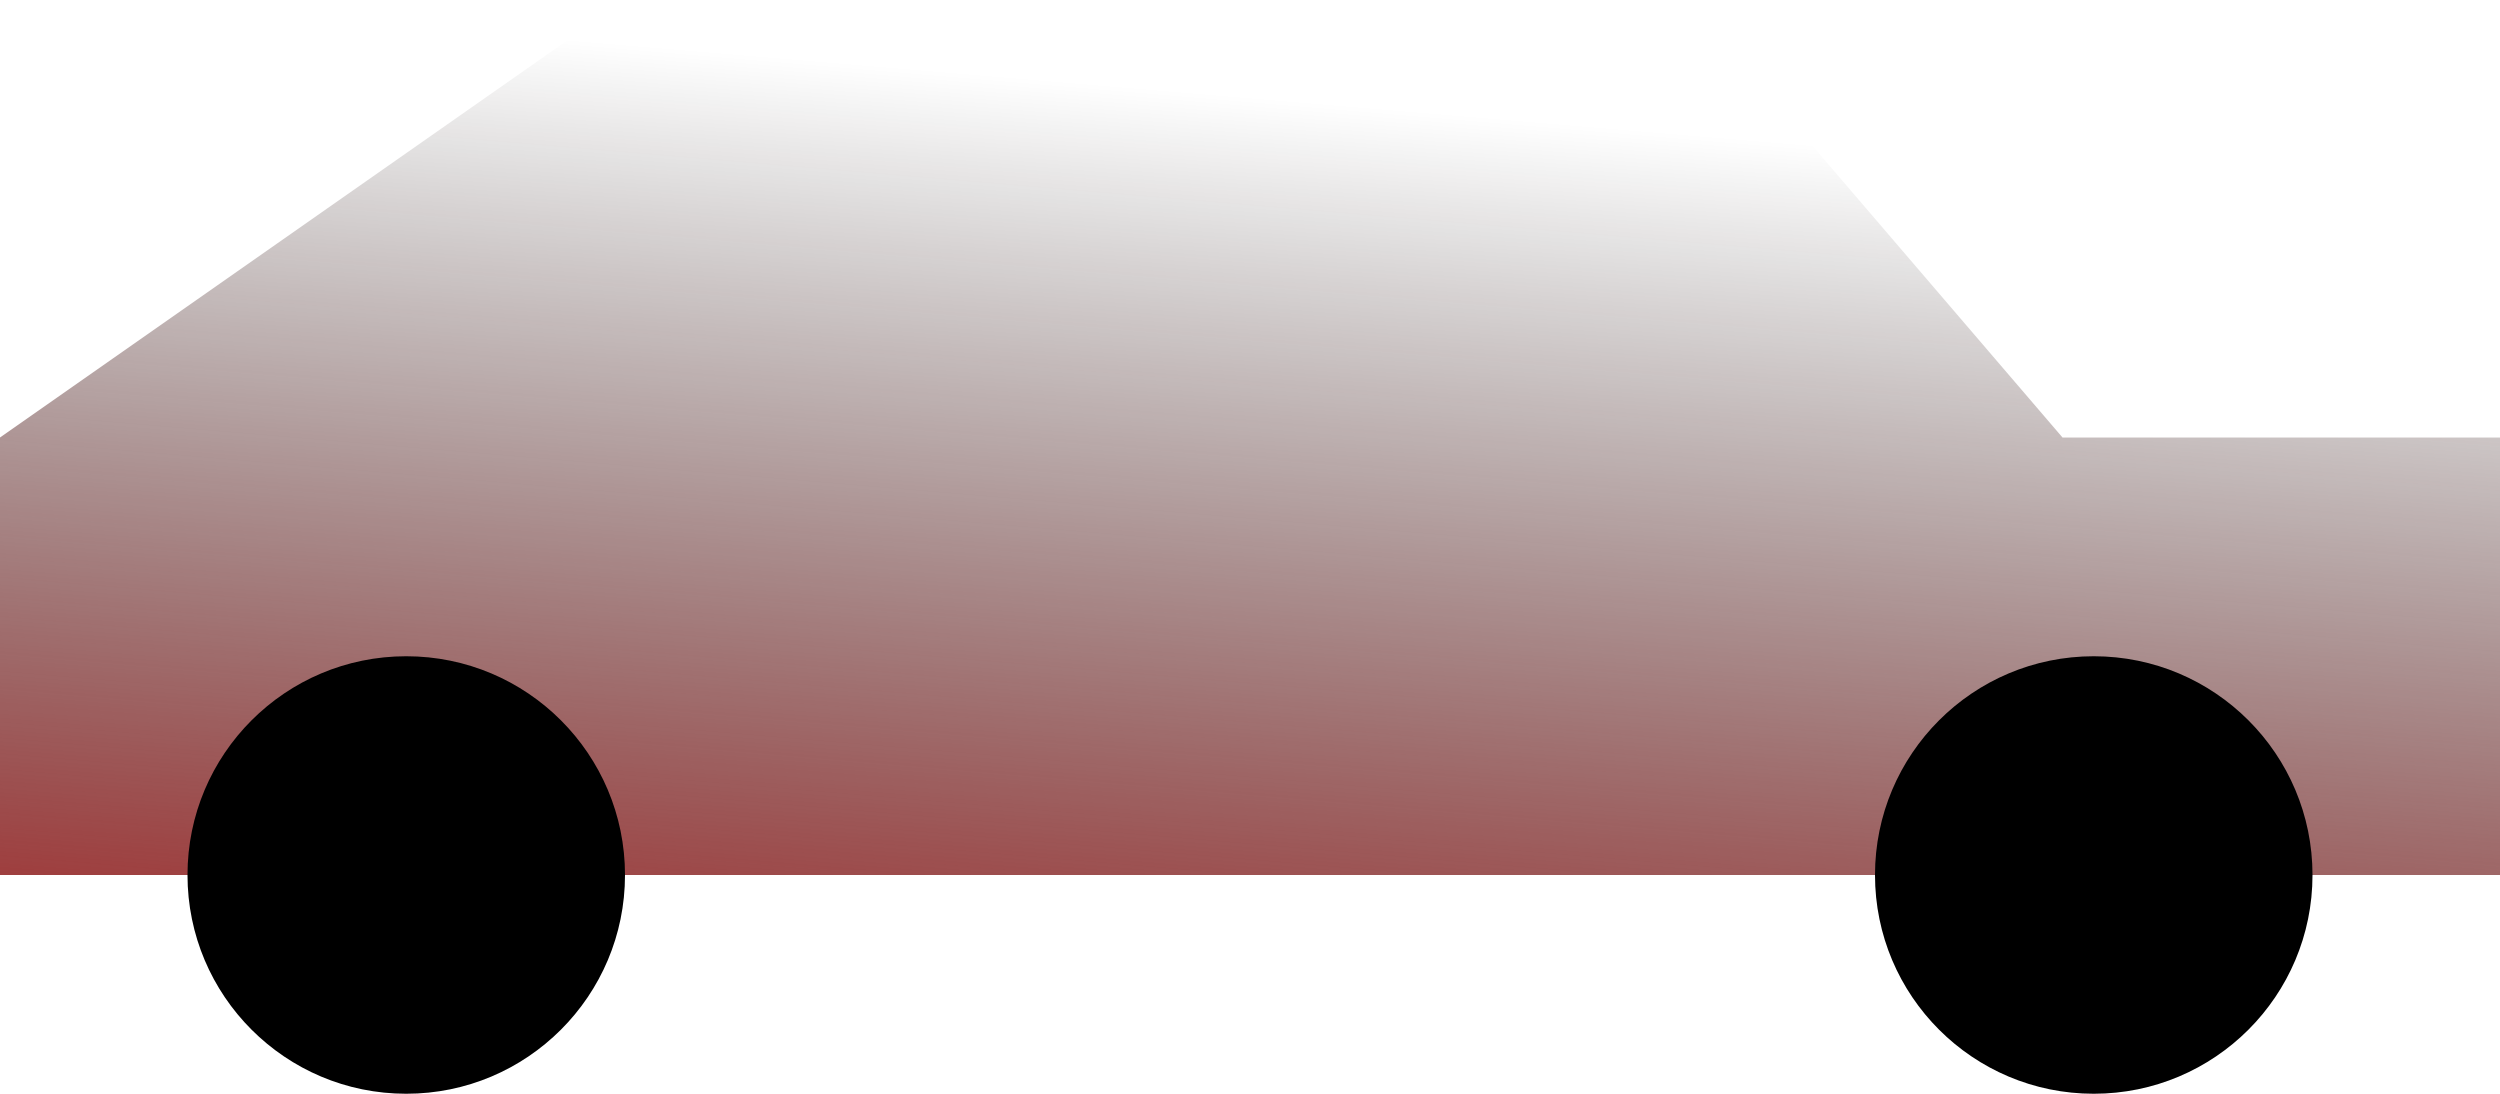
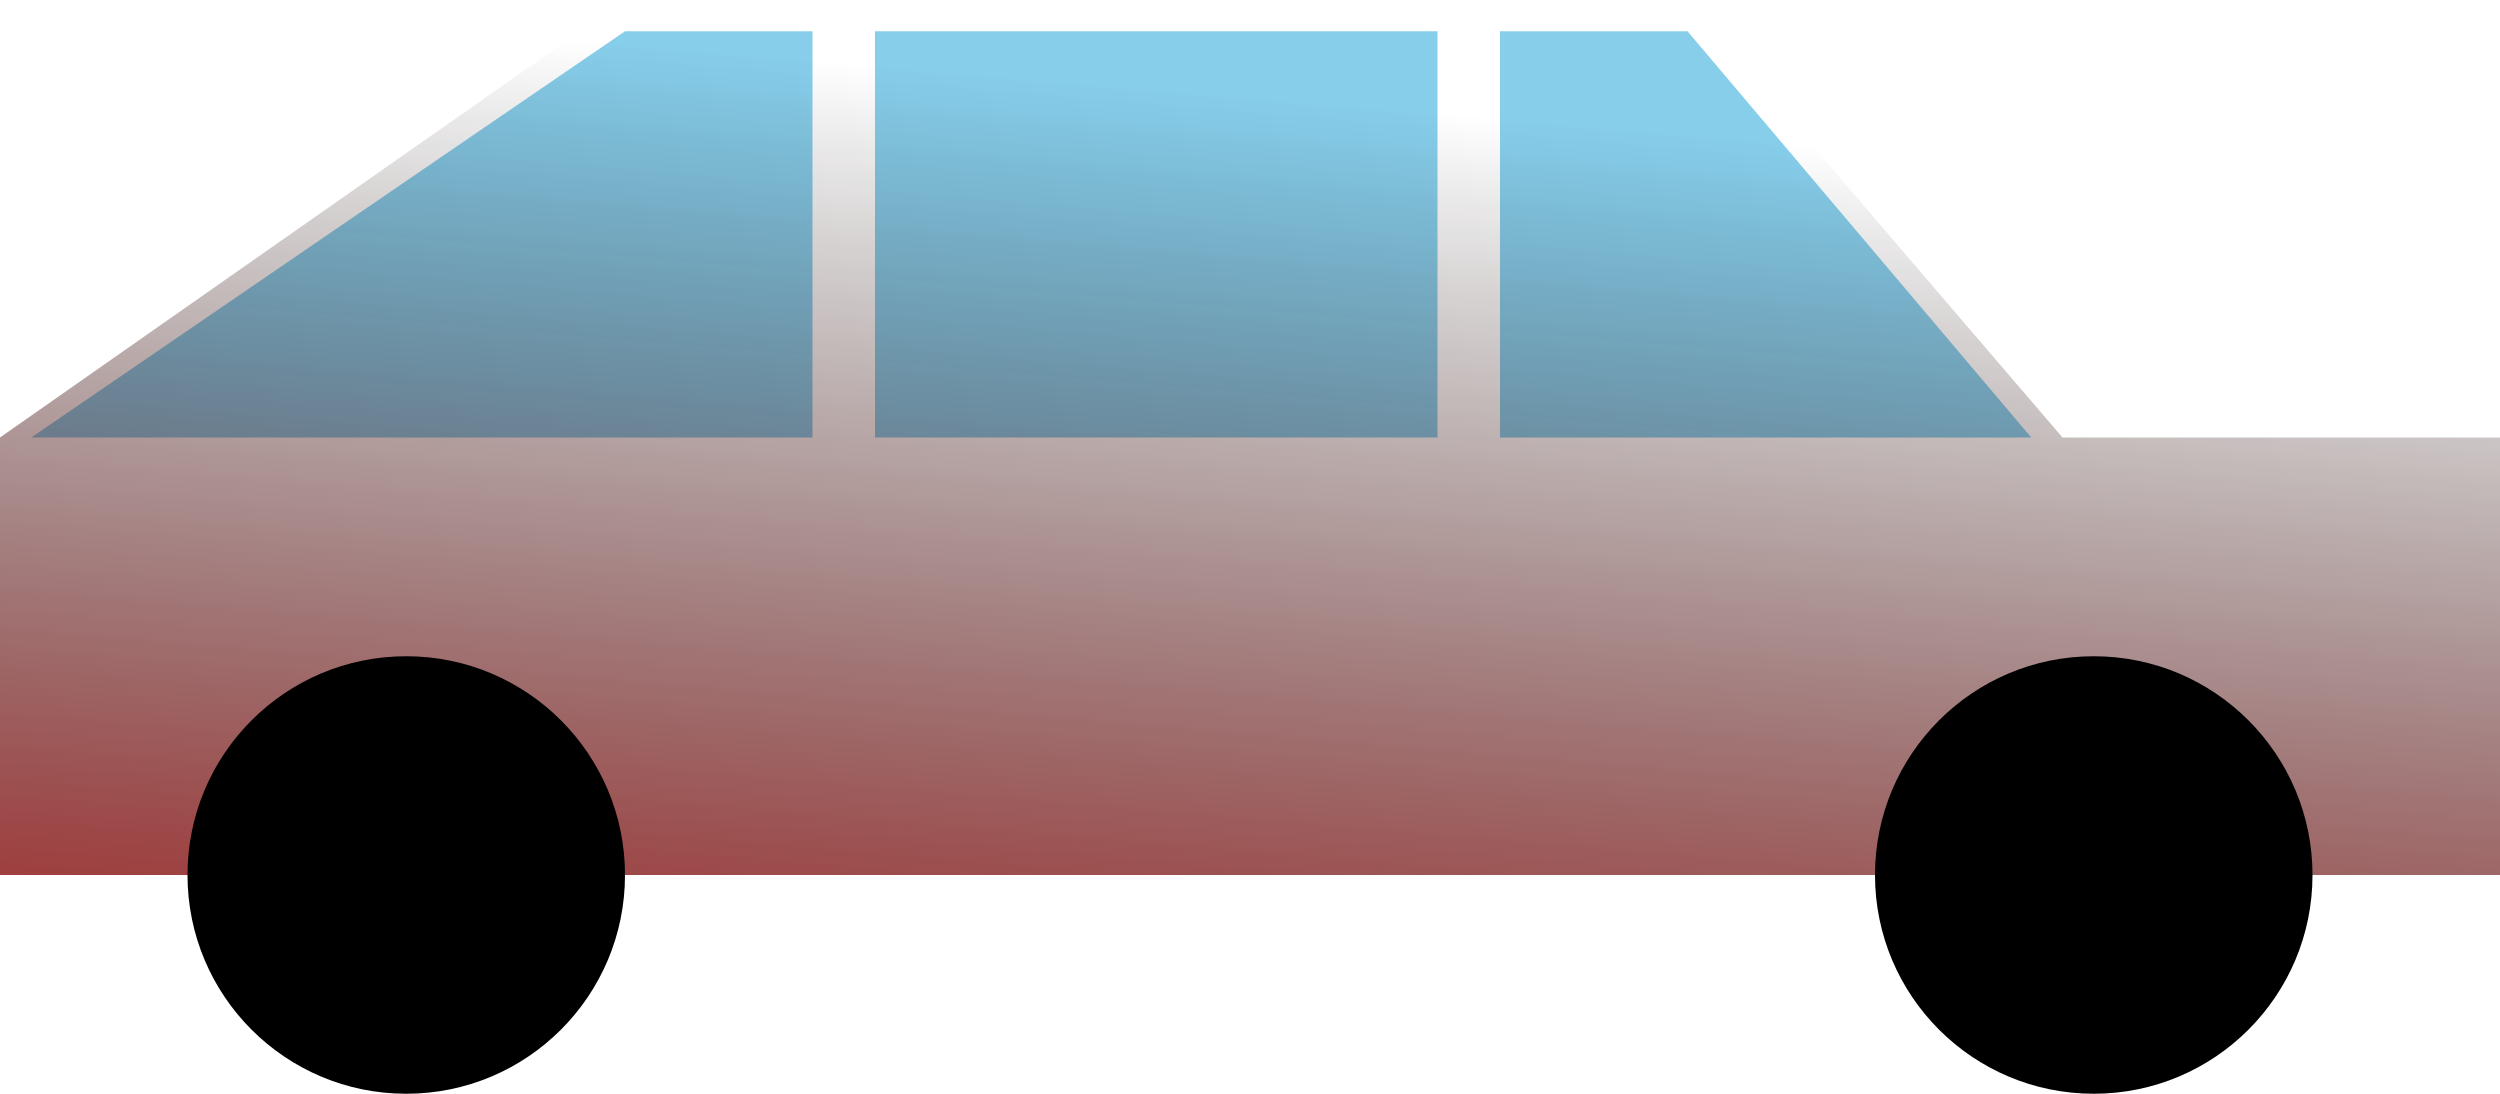
<svg xmlns="http://www.w3.org/2000/svg" width="400" height="175" viewBox="0 0 400 175" fill="none">
  <defs>
    <linearGradient id="dirtGradient" transform-origin=".5 .5" gradientTransform="rotate(100)">
      <stop offset="0%" stop-color="transparent" />
      <stop offset="90%" stop-color="brown" />
    </linearGradient>
    <clipPath id="body">
      <path d="M270 0H100L0 70V140H400V70H330Z" />
    </clipPath>
  </defs>
  <g class="body">
    <path d="M270 0H100L0 70V140H400V70H330Z" />
  </g>
+   <g class="windows">
+     <path d="M270 5L325 70H240V5Z" fill="skyblue" />
+     <path d="M140 5h90v65h-90Z" fill="skyblue" />
+     <path d="M100 5h30v65h-125Z" fill="skyblue" />
+   </g>
  <g clip-path="url(#body)">
    <rect class="dirt" x="0" y="0" width="400" height="175" fill="url(#dirtGradient)" />
  </g>
  <g class="wheels">
    <circle cx="65" cy="140" r="35" fill="black" />
    <circle cx="335" cy="140" r="35" fill="black" />
  </g>
</svg>
